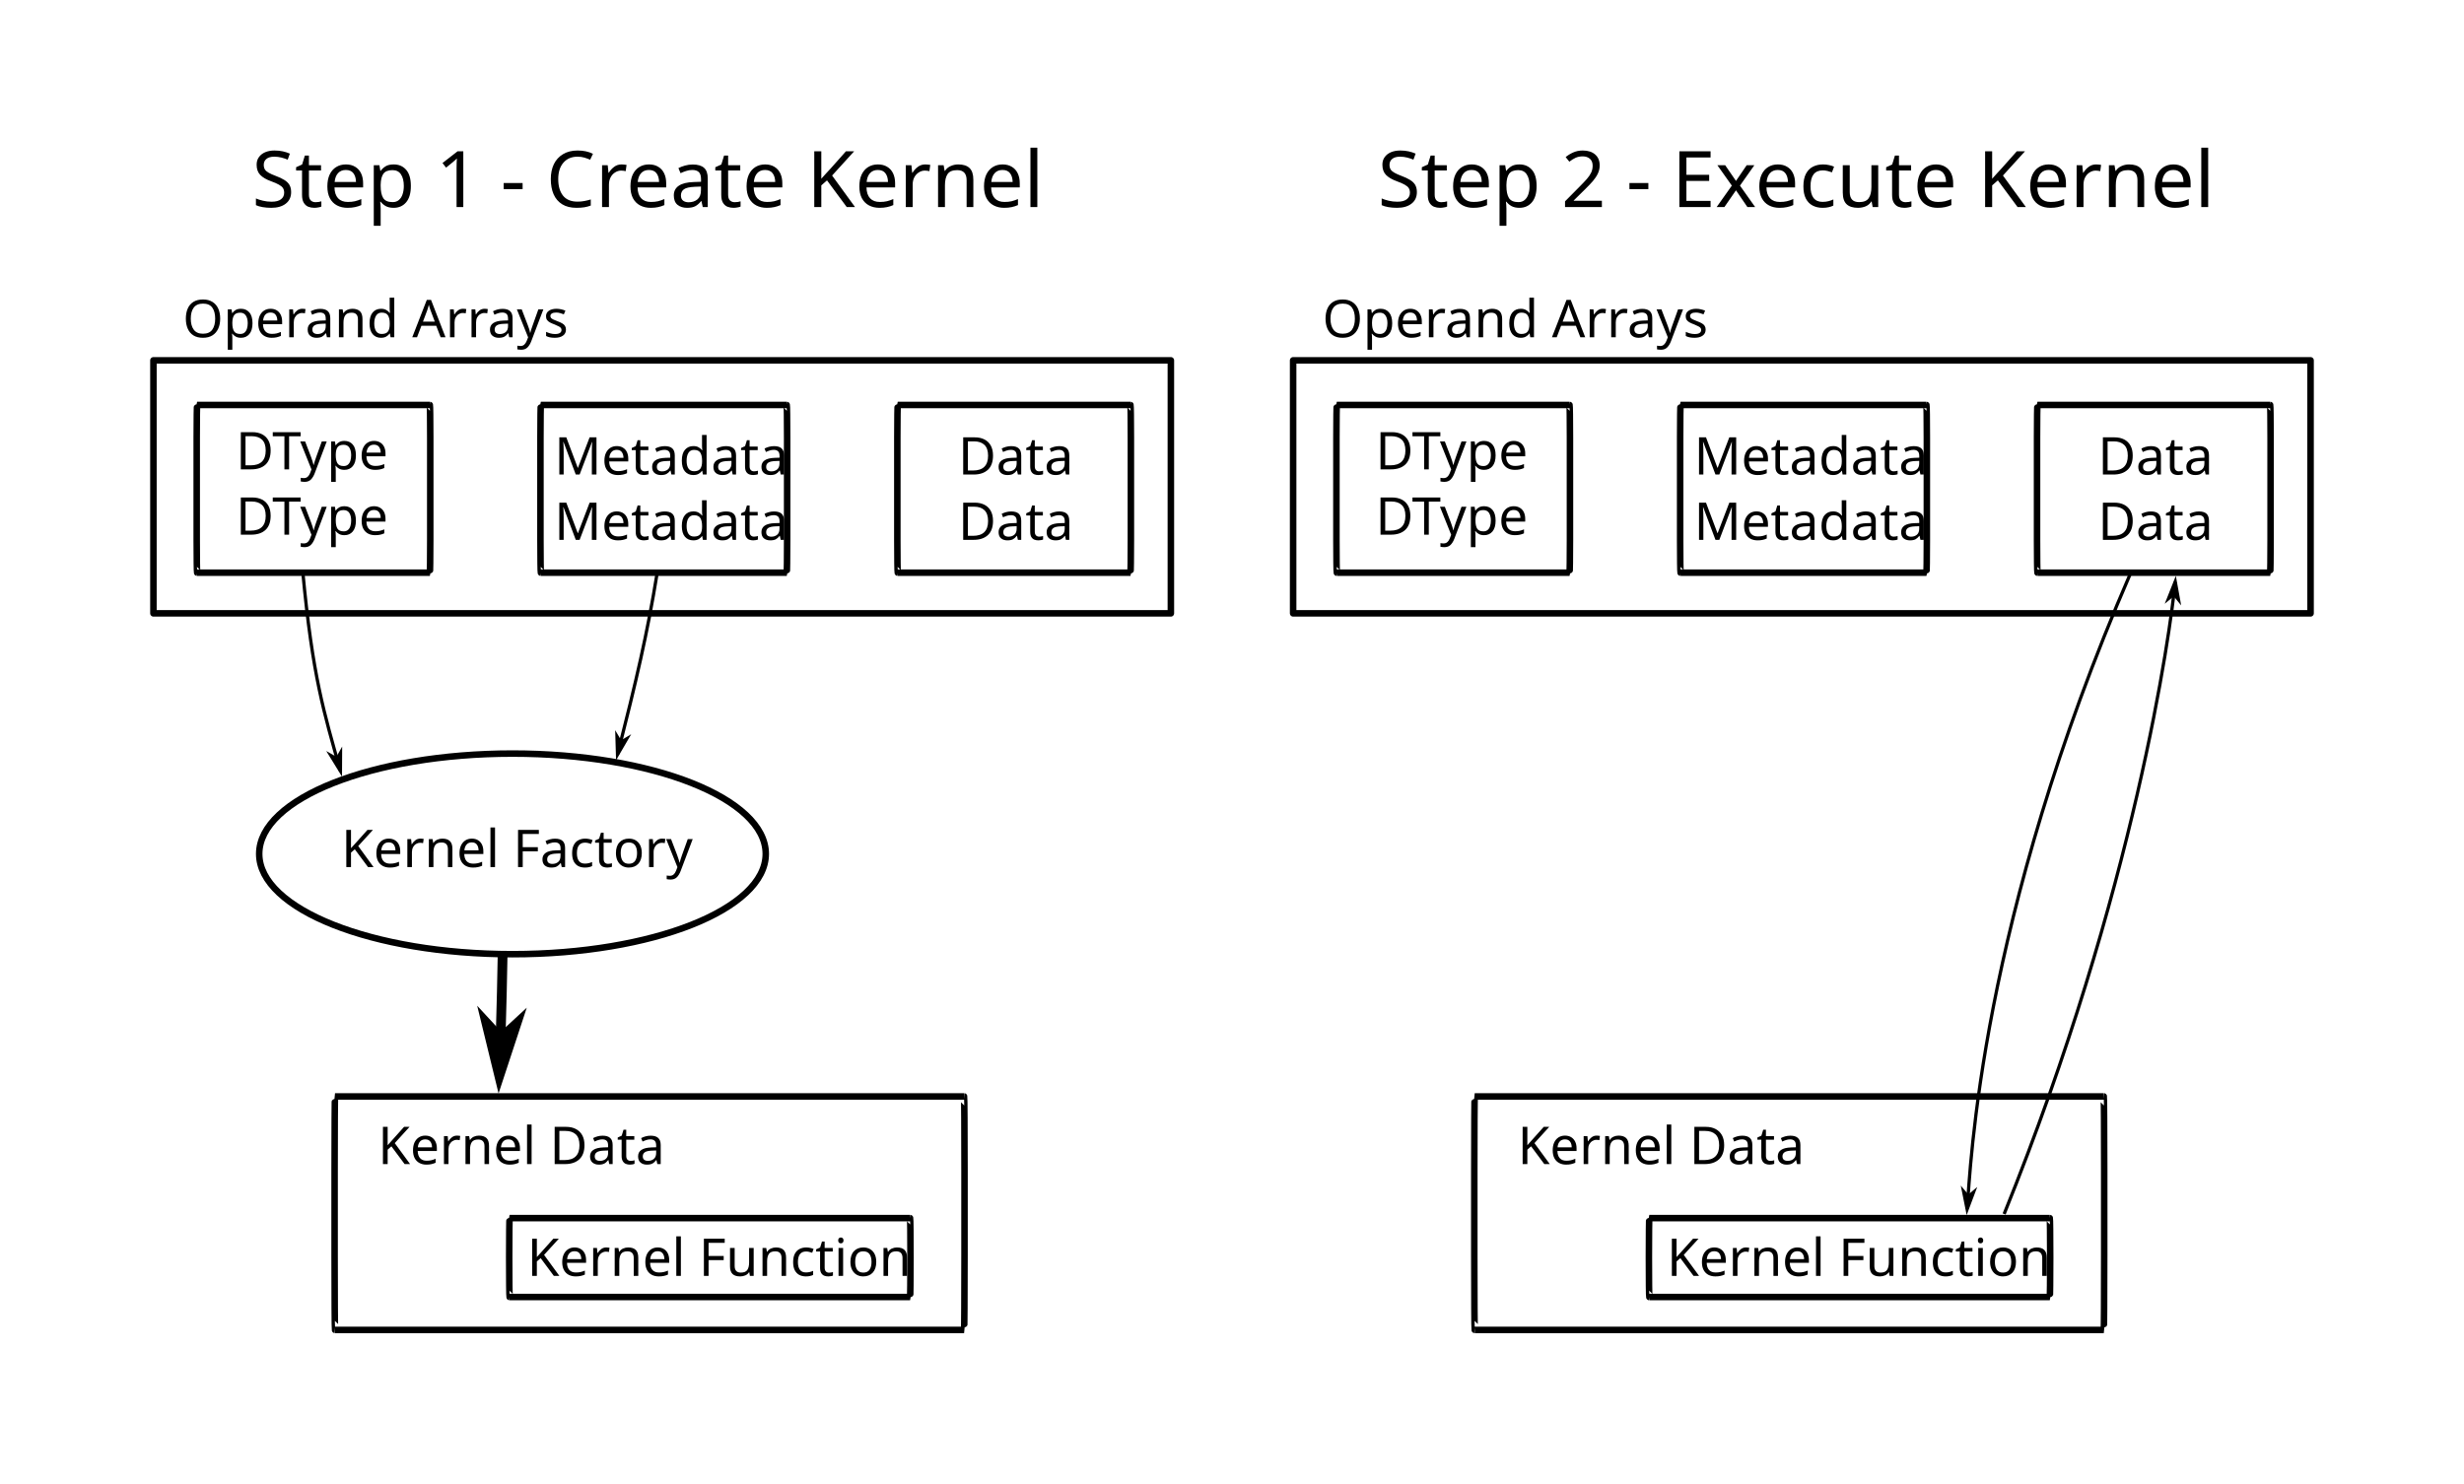
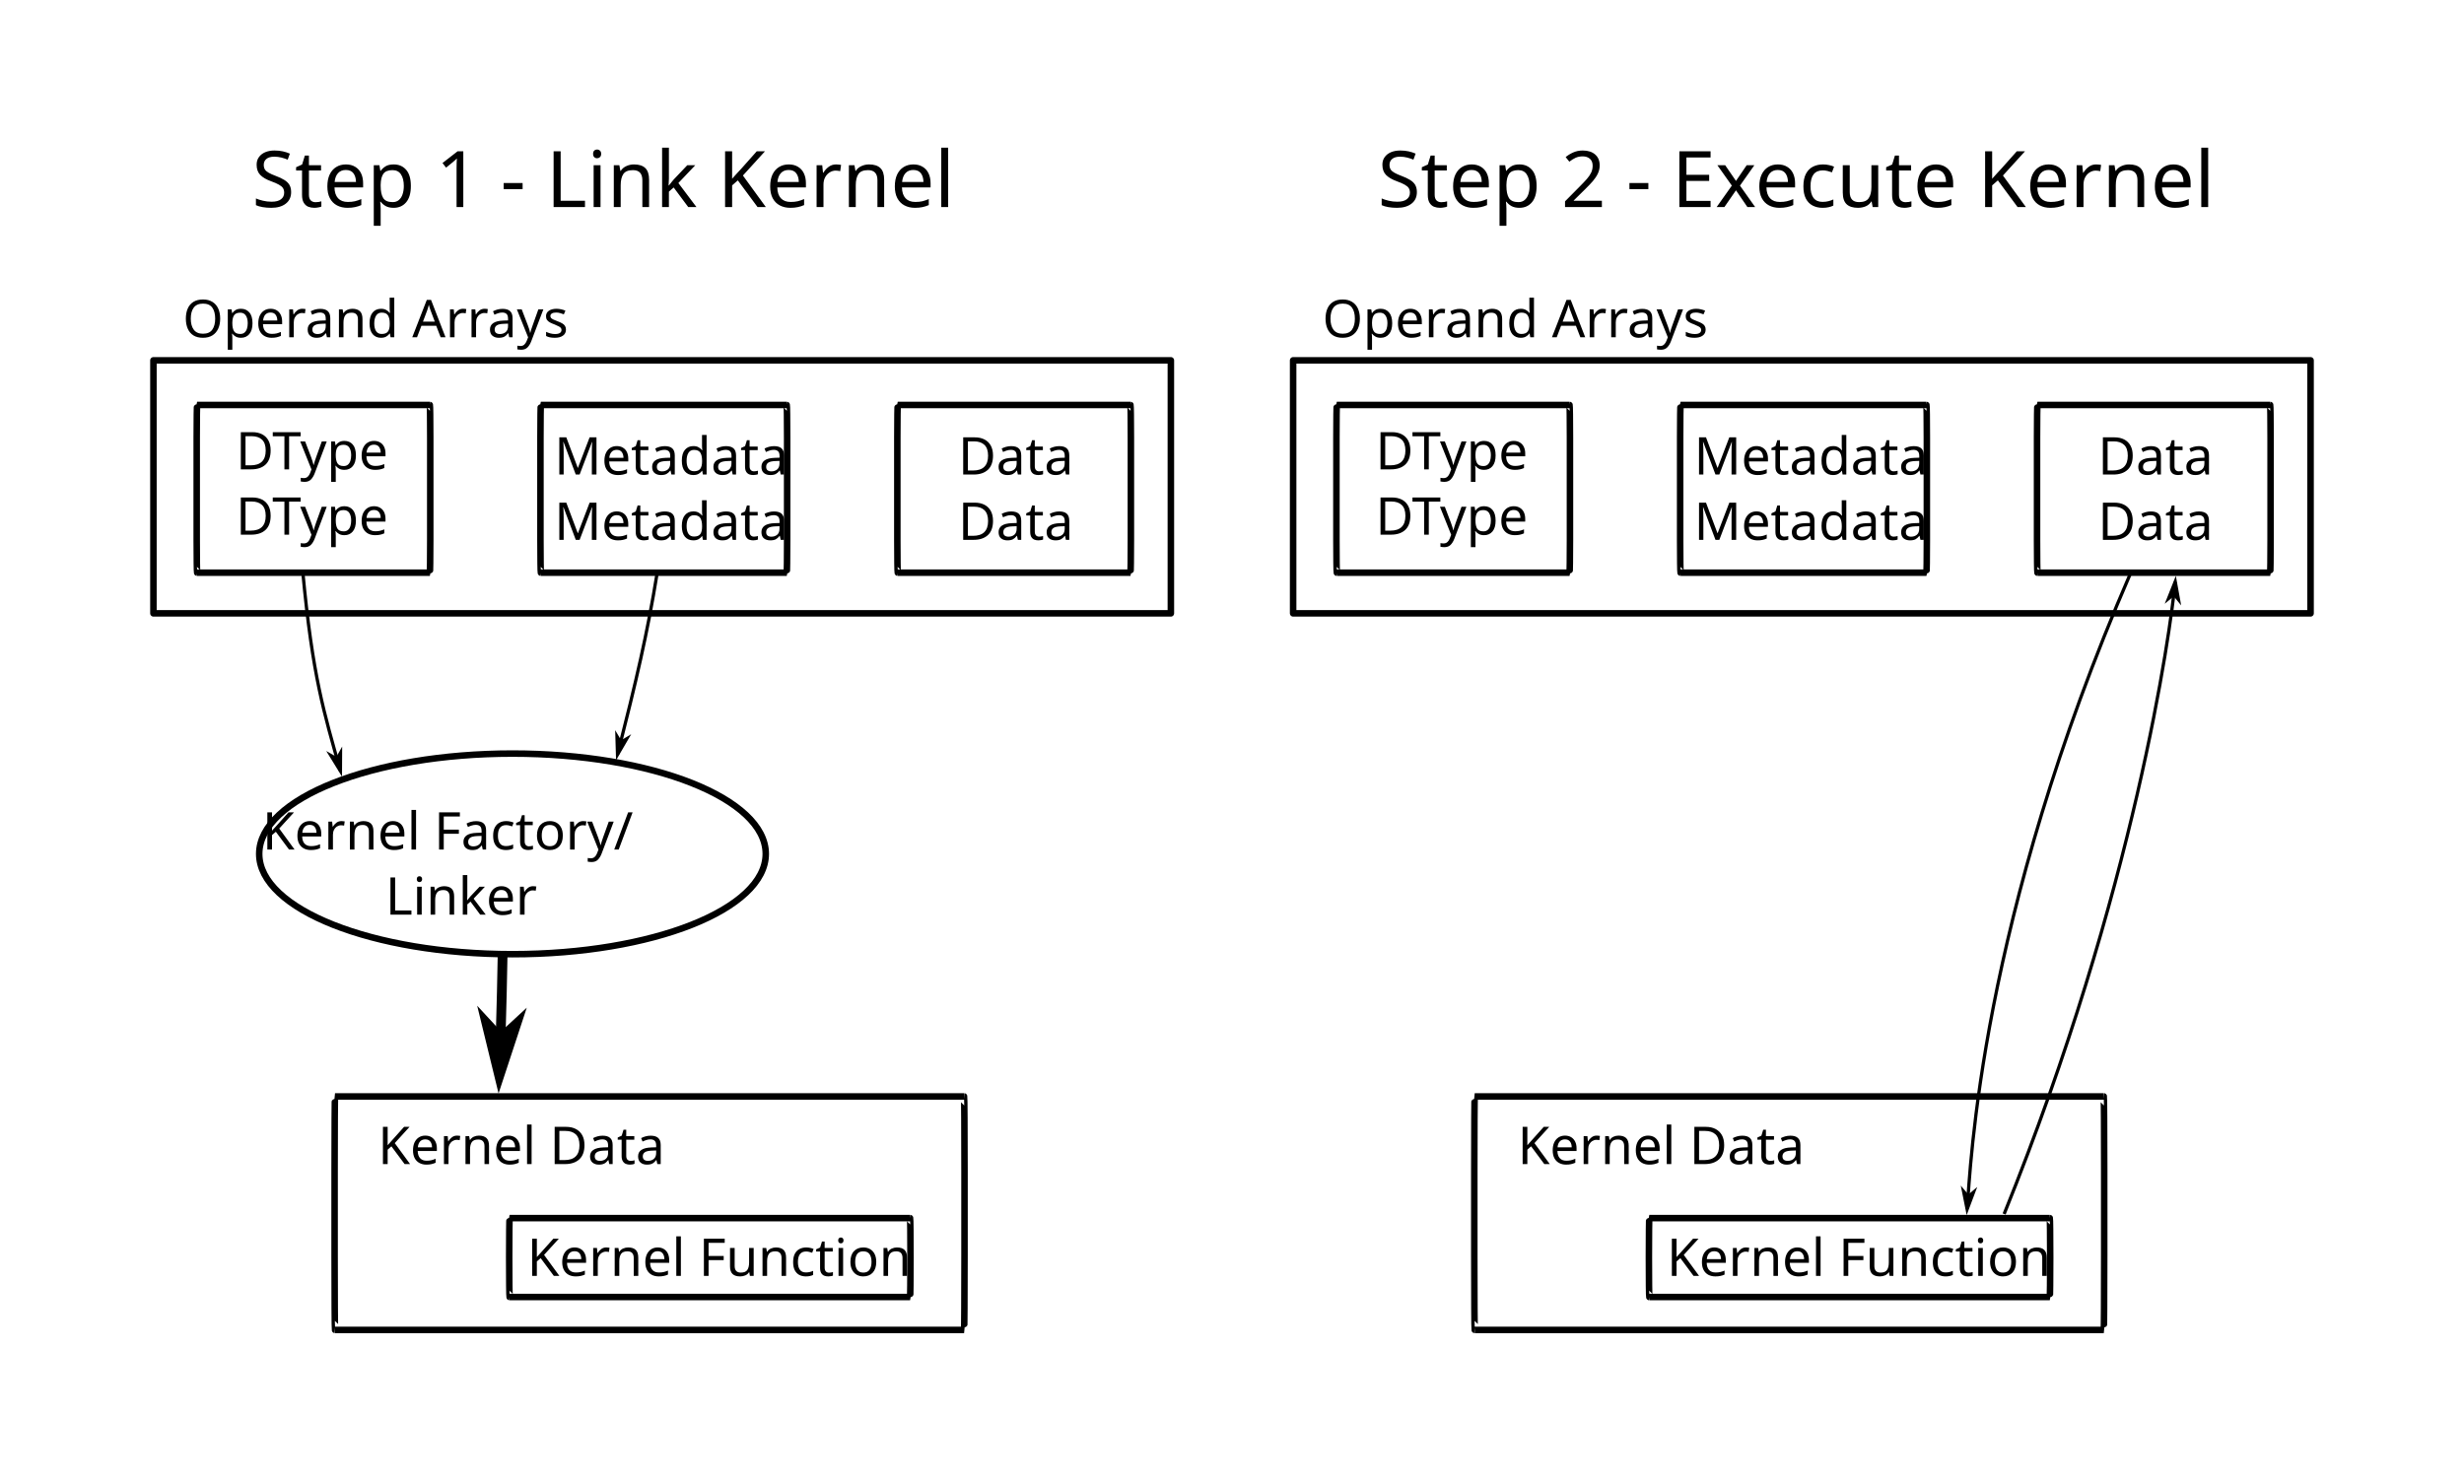
<svg xmlns="http://www.w3.org/2000/svg" width="492.231" height="296.383" id="svg2" version="1.1">
  <defs id="defs4">
    <marker orient="auto" refY="0" refX="0" id="Arrow1Mend" style="overflow:visible">
      <path id="path3965" d="M 0,0 5,-5 -12.5,0 5,5 0,0 z" style="fill-rule:evenodd;stroke:#000000;stroke-width:1pt" transform="matrix(-0.4,0,0,-0.4,-4,0)" />
    </marker>
  </defs>
  <g id="layer1" transform="translate(-0.1736974,3.681899)">
    <text xml:space="preserve" style="font-size:10.408px;font-style:normal;font-weight:normal;text-align:start;line-height:125%;letter-spacing:0px;word-spacing:0px;text-anchor:start;fill:#000000;fill-opacity:1;stroke:none;font-family:Sans" x="36.659" y="63.704" id="text2985">
      <tspan x="36.659" y="63.704" id="tspan2989">Operand Arrays</tspan>
    </text>
    <g id="g3919" transform="matrix(0.6505061,0,0,0.6505061,-27.55555,5.753022)">
      <g transform="translate(-0.516201,0.1551151)" id="g3885">
        <text xml:space="preserve" style="font-size:16px;font-style:normal;font-weight:normal;text-align:start;line-height:125%;letter-spacing:0px;word-spacing:0px;text-anchor:start;fill:#000000;fill-opacity:1;stroke:none;font-family:Sans" x="115.553" y="129.505" id="text2993">
          <tspan id="tspan2995" x="115.553" y="129.505">DType</tspan>
        </text>
        <text xml:space="preserve" style="font-size:16px;font-style:normal;font-weight:normal;text-align:start;line-height:125%;letter-spacing:0px;word-spacing:0px;text-anchor:start;fill:#000000;fill-opacity:1;stroke:none;font-family:Sans" x="115.553" y="149.568" id="text2993-7">
          <tspan id="tspan2995-4" x="115.553" y="149.568">DType</tspan>
        </text>
      </g>
      <rect ry="10" rx="0.131" y="109.89" x="103.036" height="51.518" width="71.721" id="rect3111" style="fill:none;stroke:#000000;stroke-width:2;stroke-linejoin:round;stroke-miterlimit:4;stroke-opacity:1;stroke-dasharray:none;stroke-dashoffset:0" />
    </g>
    <g id="g3911" transform="matrix(0.6505061,0,0,0.6505061,-27.88409,6.410133)">
      <g transform="translate(0.1956787,0.7348041)" id="g3891">
        <text xml:space="preserve" style="font-size:16px;font-style:normal;font-weight:normal;text-align:start;line-height:125%;letter-spacing:0px;word-spacing:0px;text-anchor:start;fill:#000000;fill-opacity:1;stroke:none;font-family:Sans" x="213.162" y="129.505" id="text2997">
          <tspan id="tspan2999" x="213.162" y="129.505">Metadata</tspan>
        </text>
        <text xml:space="preserve" style="font-size:16px;font-style:normal;font-weight:normal;text-align:start;line-height:125%;letter-spacing:0px;word-spacing:0px;text-anchor:start;fill:#000000;fill-opacity:1;stroke:none;font-family:Sans" x="213.162" y="149.568" id="text2997-0">
          <tspan id="tspan2999-9" x="213.162" y="149.568">Metadata</tspan>
        </text>
      </g>
      <rect style="fill:none;stroke:#000000;stroke-width:2;stroke-linejoin:round;stroke-miterlimit:4;stroke-opacity:1;stroke-dasharray:none;stroke-dashoffset:0" id="rect3881" width="75.761" height="51.518" x="209.102" y="108.88" rx="0.131" ry="10" />
    </g>
    <g id="g3903" transform="matrix(0.6505061,0,0,0.6505061,-27.55555,6.410133)">
      <g transform="translate(-0.1025658,0.7348041)" id="g3897">
        <text xml:space="preserve" style="font-size:16px;font-style:normal;font-weight:normal;text-align:start;line-height:125%;letter-spacing:0px;word-spacing:0px;text-anchor:start;fill:#000000;fill-opacity:1;stroke:none;font-family:Sans" x="336.981" y="129.505" id="text3001">
          <tspan id="tspan3003" x="336.981" y="129.505">Data</tspan>
        </text>
        <text xml:space="preserve" style="font-size:16px;font-style:normal;font-weight:normal;text-align:start;line-height:125%;letter-spacing:0px;word-spacing:0px;text-anchor:start;fill:#000000;fill-opacity:1;stroke:none;font-family:Sans" x="336.981" y="149.568" id="text3001-4">
          <tspan id="tspan3003-8" x="336.981" y="149.568">Data</tspan>
        </text>
      </g>
      <rect ry="10" rx="0.131" y="108.88" x="318.198" height="51.518" width="71.721" id="rect3883" style="fill:none;stroke:#000000;stroke-width:2;stroke-linejoin:round;stroke-miterlimit:4;stroke-opacity:1;stroke-dasharray:none;stroke-dashoffset:0" />
    </g>
    <g id="g3939" transform="matrix(0.6505061,0,0,0.6505061,-27.55555,6.410133)">
-       <text id="text3927" y="250.809" x="147.432" style="font-size:16px;font-style:normal;font-weight:normal;text-align:start;line-height:125%;letter-spacing:0px;word-spacing:0px;text-anchor:start;fill:#000000;fill-opacity:1;stroke:none;font-family:Sans" xml:space="preserve">
-         <tspan y="250.809" x="147.432" id="tspan3929">Kernel Factory</tspan>
+       <text id="text3927" y="245.428" x="198.838" style="font-size:16px;font-style:normal;font-weight:normal;text-align:center;line-height:125%;letter-spacing:0px;word-spacing:0px;text-anchor:middle;fill:#000000;fill-opacity:1;stroke:none;font-family:Sans" xml:space="preserve">
+         <tspan y="245.428" x="198.838" id="tspan3929">Kernel Factory/</tspan>
+         <tspan y="265.428" x="198.838" id="tspan3339">Linker</tspan>
      </text>
      <path d="m 277.792,246.766 c 0,17.016 -34.824,30.81 -77.782,30.81 -42.958,0 -77.782,-13.794 -77.782,-30.81 0,-17.016 34.824,-30.81 77.782,-30.81 42.958,0 77.782,13.794 77.782,30.81 z" id="path3931" style="fill:none;stroke:#000000;stroke-width:2;stroke-linejoin:round;stroke-miterlimit:4;stroke-opacity:1;stroke-dasharray:none;stroke-dashoffset:0" />
    </g>
    <path style="fill:none;stroke:#000000;stroke-width:0.651px;stroke-linecap:butt;stroke-linejoin:miter;stroke-opacity:1;marker-end:url(#Arrow1Mend)" d="m 60.662,110.585 c 1.971,21.028 4.236,28.069 7.489,39.685" id="path3944" />
    <path style="fill:none;stroke:#000000;stroke-width:0.651px;stroke-linecap:butt;stroke-linejoin:miter;stroke-opacity:1;marker-end:url(#Arrow1Mend)" d="m 131.465,110.75 c -1.981,12.231 -4.209,21.673 -7.904,36.236" id="path3946" />
    <rect style="fill:none;stroke:#000000;stroke-width:1.301;stroke-linejoin:round;stroke-miterlimit:4;stroke-opacity:1;stroke-dasharray:none;stroke-dashoffset:0" id="rect4396" width="125.837" height="46.655" x="67.016" y="215.395" rx="0.085" ry="14.785" />
    <text xml:space="preserve" style="font-size:10.408px;font-style:normal;font-weight:normal;text-align:start;line-height:125%;letter-spacing:0px;word-spacing:0px;text-anchor:start;fill:#000000;fill-opacity:1;stroke:none;font-family:Sans" x="75.659" y="228.916" id="text4398">
      <tspan id="tspan4400" x="75.659" y="228.916">Kernel Data</tspan>
      <tspan x="75.659" y="241.926" id="tspan4596" />
    </text>
    <path style="fill:none;stroke:#000000;stroke-width:1.952;stroke-linecap:butt;stroke-linejoin:miter;stroke-miterlimit:4;stroke-opacity:1;stroke-dasharray:none;marker-end:url(#Arrow1Mend)" d="m 100.581,186.974 c 0,0 -0.192,12.136 -0.657,23.985" id="path4407" />
    <rect style="fill:none;stroke:#000000;stroke-width:1.301;stroke-linejoin:round;stroke-miterlimit:4;stroke-opacity:1;stroke-dasharray:none;stroke-dashoffset:0" id="rect4591" width="203.253" height="50.555" x="30.824" y="68.319" rx="0" ry="0" />
    <g id="g4604" transform="matrix(0.6505061,0,0,0.6505061,-63.69662,8.546572)">
      <text id="text4598" y="373.112" x="260.068" style="font-size:16px;font-style:normal;font-weight:normal;text-align:start;line-height:125%;letter-spacing:0px;word-spacing:0px;text-anchor:start;fill:#000000;fill-opacity:1;stroke:none;font-family:Sans" xml:space="preserve">
        <tspan y="373.112" x="260.068" id="tspan4600">Kernel Function</tspan>
      </text>
      <rect ry="22.728" rx="0.131" y="355.357" x="254.558" height="24.244" width="123.239" id="rect4602" style="fill:none;stroke:#000000;stroke-width:2;stroke-linejoin:round;stroke-miterlimit:4;stroke-opacity:1;stroke-dasharray:none;stroke-dashoffset:0" />
    </g>
    <text id="text4977" y="63.704" x="264.336" style="font-size:10.408px;font-style:normal;font-weight:normal;text-align:start;line-height:125%;letter-spacing:0px;word-spacing:0px;text-anchor:start;fill:#000000;fill-opacity:1;stroke:none;font-family:Sans" xml:space="preserve">
      <tspan id="tspan4979" y="63.704" x="264.336">Operand Arrays</tspan>
    </text>
    <g transform="matrix(0.6505061,0,0,0.6505061,200.1216,5.753022)" id="g4981">
      <g id="g4983" transform="translate(-0.516201,0.1551151)">
        <text id="text4985" y="129.505" x="115.553" style="font-size:16px;font-style:normal;font-weight:normal;text-align:start;line-height:125%;letter-spacing:0px;word-spacing:0px;text-anchor:start;fill:#000000;fill-opacity:1;stroke:none;font-family:Sans" xml:space="preserve">
          <tspan y="129.505" x="115.553" id="tspan4987">DType</tspan>
        </text>
        <text id="text4989" y="149.568" x="115.553" style="font-size:16px;font-style:normal;font-weight:normal;text-align:start;line-height:125%;letter-spacing:0px;word-spacing:0px;text-anchor:start;fill:#000000;fill-opacity:1;stroke:none;font-family:Sans" xml:space="preserve">
          <tspan y="149.568" x="115.553" id="tspan4991">DType</tspan>
        </text>
      </g>
      <rect style="fill:none;stroke:#000000;stroke-width:2;stroke-linejoin:round;stroke-miterlimit:4;stroke-opacity:1;stroke-dasharray:none;stroke-dashoffset:0" id="rect4993" width="71.721" height="51.518" x="103.036" y="109.89" rx="0.131" ry="10" />
    </g>
    <g transform="matrix(0.6505061,0,0,0.6505061,199.793,6.410133)" id="g4995">
      <g id="g4997" transform="translate(0.1956787,0.7348041)">
        <text id="text4999" y="129.505" x="213.162" style="font-size:16px;font-style:normal;font-weight:normal;text-align:start;line-height:125%;letter-spacing:0px;word-spacing:0px;text-anchor:start;fill:#000000;fill-opacity:1;stroke:none;font-family:Sans" xml:space="preserve">
          <tspan y="129.505" x="213.162" id="tspan5001">Metadata</tspan>
        </text>
        <text id="text5003" y="149.568" x="213.162" style="font-size:16px;font-style:normal;font-weight:normal;text-align:start;line-height:125%;letter-spacing:0px;word-spacing:0px;text-anchor:start;fill:#000000;fill-opacity:1;stroke:none;font-family:Sans" xml:space="preserve">
          <tspan y="149.568" x="213.162" id="tspan5005">Metadata</tspan>
        </text>
      </g>
      <rect ry="10" rx="0.131" y="108.88" x="209.102" height="51.518" width="75.761" id="rect5007" style="fill:none;stroke:#000000;stroke-width:2;stroke-linejoin:round;stroke-miterlimit:4;stroke-opacity:1;stroke-dasharray:none;stroke-dashoffset:0" />
    </g>
    <g transform="matrix(0.6505061,0,0,0.6505061,200.1216,6.410133)" id="g5009">
      <g id="g5011" transform="translate(-0.1025658,0.7348041)">
        <text id="text5013" y="129.505" x="336.981" style="font-size:16px;font-style:normal;font-weight:normal;text-align:start;line-height:125%;letter-spacing:0px;word-spacing:0px;text-anchor:start;fill:#000000;fill-opacity:1;stroke:none;font-family:Sans" xml:space="preserve">
          <tspan y="129.505" x="336.981" id="tspan5015">Data</tspan>
        </text>
        <text id="text5017" y="149.568" x="336.981" style="font-size:16px;font-style:normal;font-weight:normal;text-align:start;line-height:125%;letter-spacing:0px;word-spacing:0px;text-anchor:start;fill:#000000;fill-opacity:1;stroke:none;font-family:Sans" xml:space="preserve">
          <tspan y="149.568" x="336.981" id="tspan5019">Data</tspan>
        </text>
      </g>
      <rect style="fill:none;stroke:#000000;stroke-width:2;stroke-linejoin:round;stroke-miterlimit:4;stroke-opacity:1;stroke-dasharray:none;stroke-dashoffset:0" id="rect5021" width="71.721" height="51.518" x="318.198" y="108.88" rx="0.131" ry="10" />
    </g>
    <rect ry="14.785" rx="0.085" y="215.395" x="294.693" height="46.655" width="125.837" id="rect5035" style="fill:none;stroke:#000000;stroke-width:1.301;stroke-linejoin:round;stroke-miterlimit:4;stroke-opacity:1;stroke-dasharray:none;stroke-dashoffset:0" />
    <text id="text5037" y="228.916" x="303.336" style="font-size:10.408px;font-style:normal;font-weight:normal;text-align:start;line-height:125%;letter-spacing:0px;word-spacing:0px;text-anchor:start;fill:#000000;fill-opacity:1;stroke:none;font-family:Sans" xml:space="preserve">
      <tspan y="228.916" x="303.336" id="tspan5039">Kernel Data</tspan>
      <tspan id="tspan5041" y="241.926" x="303.336" />
    </text>
    <rect ry="0" rx="0" y="68.319" x="258.501" height="50.555" width="203.253" id="rect5045" style="fill:none;stroke:#000000;stroke-width:1.301;stroke-linejoin:round;stroke-miterlimit:4;stroke-opacity:1;stroke-dasharray:none;stroke-dashoffset:0" />
    <g transform="matrix(0.6505061,0,0,0.6505061,163.9805,8.546572)" id="g5047">
      <text xml:space="preserve" style="font-size:16px;font-style:normal;font-weight:normal;text-align:start;line-height:125%;letter-spacing:0px;word-spacing:0px;text-anchor:start;fill:#000000;fill-opacity:1;stroke:none;font-family:Sans" x="260.068" y="373.112" id="text5049">
        <tspan id="tspan5051" x="260.068" y="373.112">Kernel Function</tspan>
      </text>
      <rect style="fill:none;stroke:#000000;stroke-width:2;stroke-linejoin:round;stroke-miterlimit:4;stroke-opacity:1;stroke-dasharray:none;stroke-dashoffset:0" id="rect5053" width="123.239" height="24.244" x="254.558" y="355.357" rx="0.131" ry="22.728" />
    </g>
    <path id="path5055" d="M 425.819,110.79 C 395.592,180.443 393.814,229.785 393.157,237.835" style="fill:none;stroke:#000000;stroke-width:0.651px;stroke-linecap:butt;stroke-linejoin:miter;stroke-opacity:1;marker-end:url(#Arrow1Mend)" />
    <path id="path5057" d="M 400.54,238.886 C 426.825,173.832 433.724,122.501 434.71,112.645" style="fill:none;stroke:#000000;stroke-width:0.651px;stroke-linecap:butt;stroke-linejoin:miter;stroke-opacity:1;marker-end:url(#Arrow1Mend)" />
    <text xml:space="preserve" style="font-size:15.612px;font-style:normal;font-weight:normal;text-align:start;line-height:125%;letter-spacing:0px;word-spacing:0px;text-anchor:start;fill:#000000;fill-opacity:1;stroke:none;font-family:Sans" x="50.505" y="37.684" id="text5059">
-       <tspan id="tspan5061" x="50.505" y="37.684">Step 1 - Create Kernel</tspan>
+       <tspan id="tspan5061" x="50.505" y="37.684">Step 1 - Link Kernel</tspan>
    </text>
    <text xml:space="preserve" style="font-size:15.612px;font-style:normal;font-weight:normal;text-align:start;line-height:125%;letter-spacing:0px;word-spacing:0px;text-anchor:start;fill:#000000;fill-opacity:1;stroke:none;font-family:Sans" x="275.394" y="37.684" id="text5063">
      <tspan id="tspan5065" x="275.394" y="37.684">Step 2 - Execute Kernel</tspan>
    </text>
  </g>
</svg>
